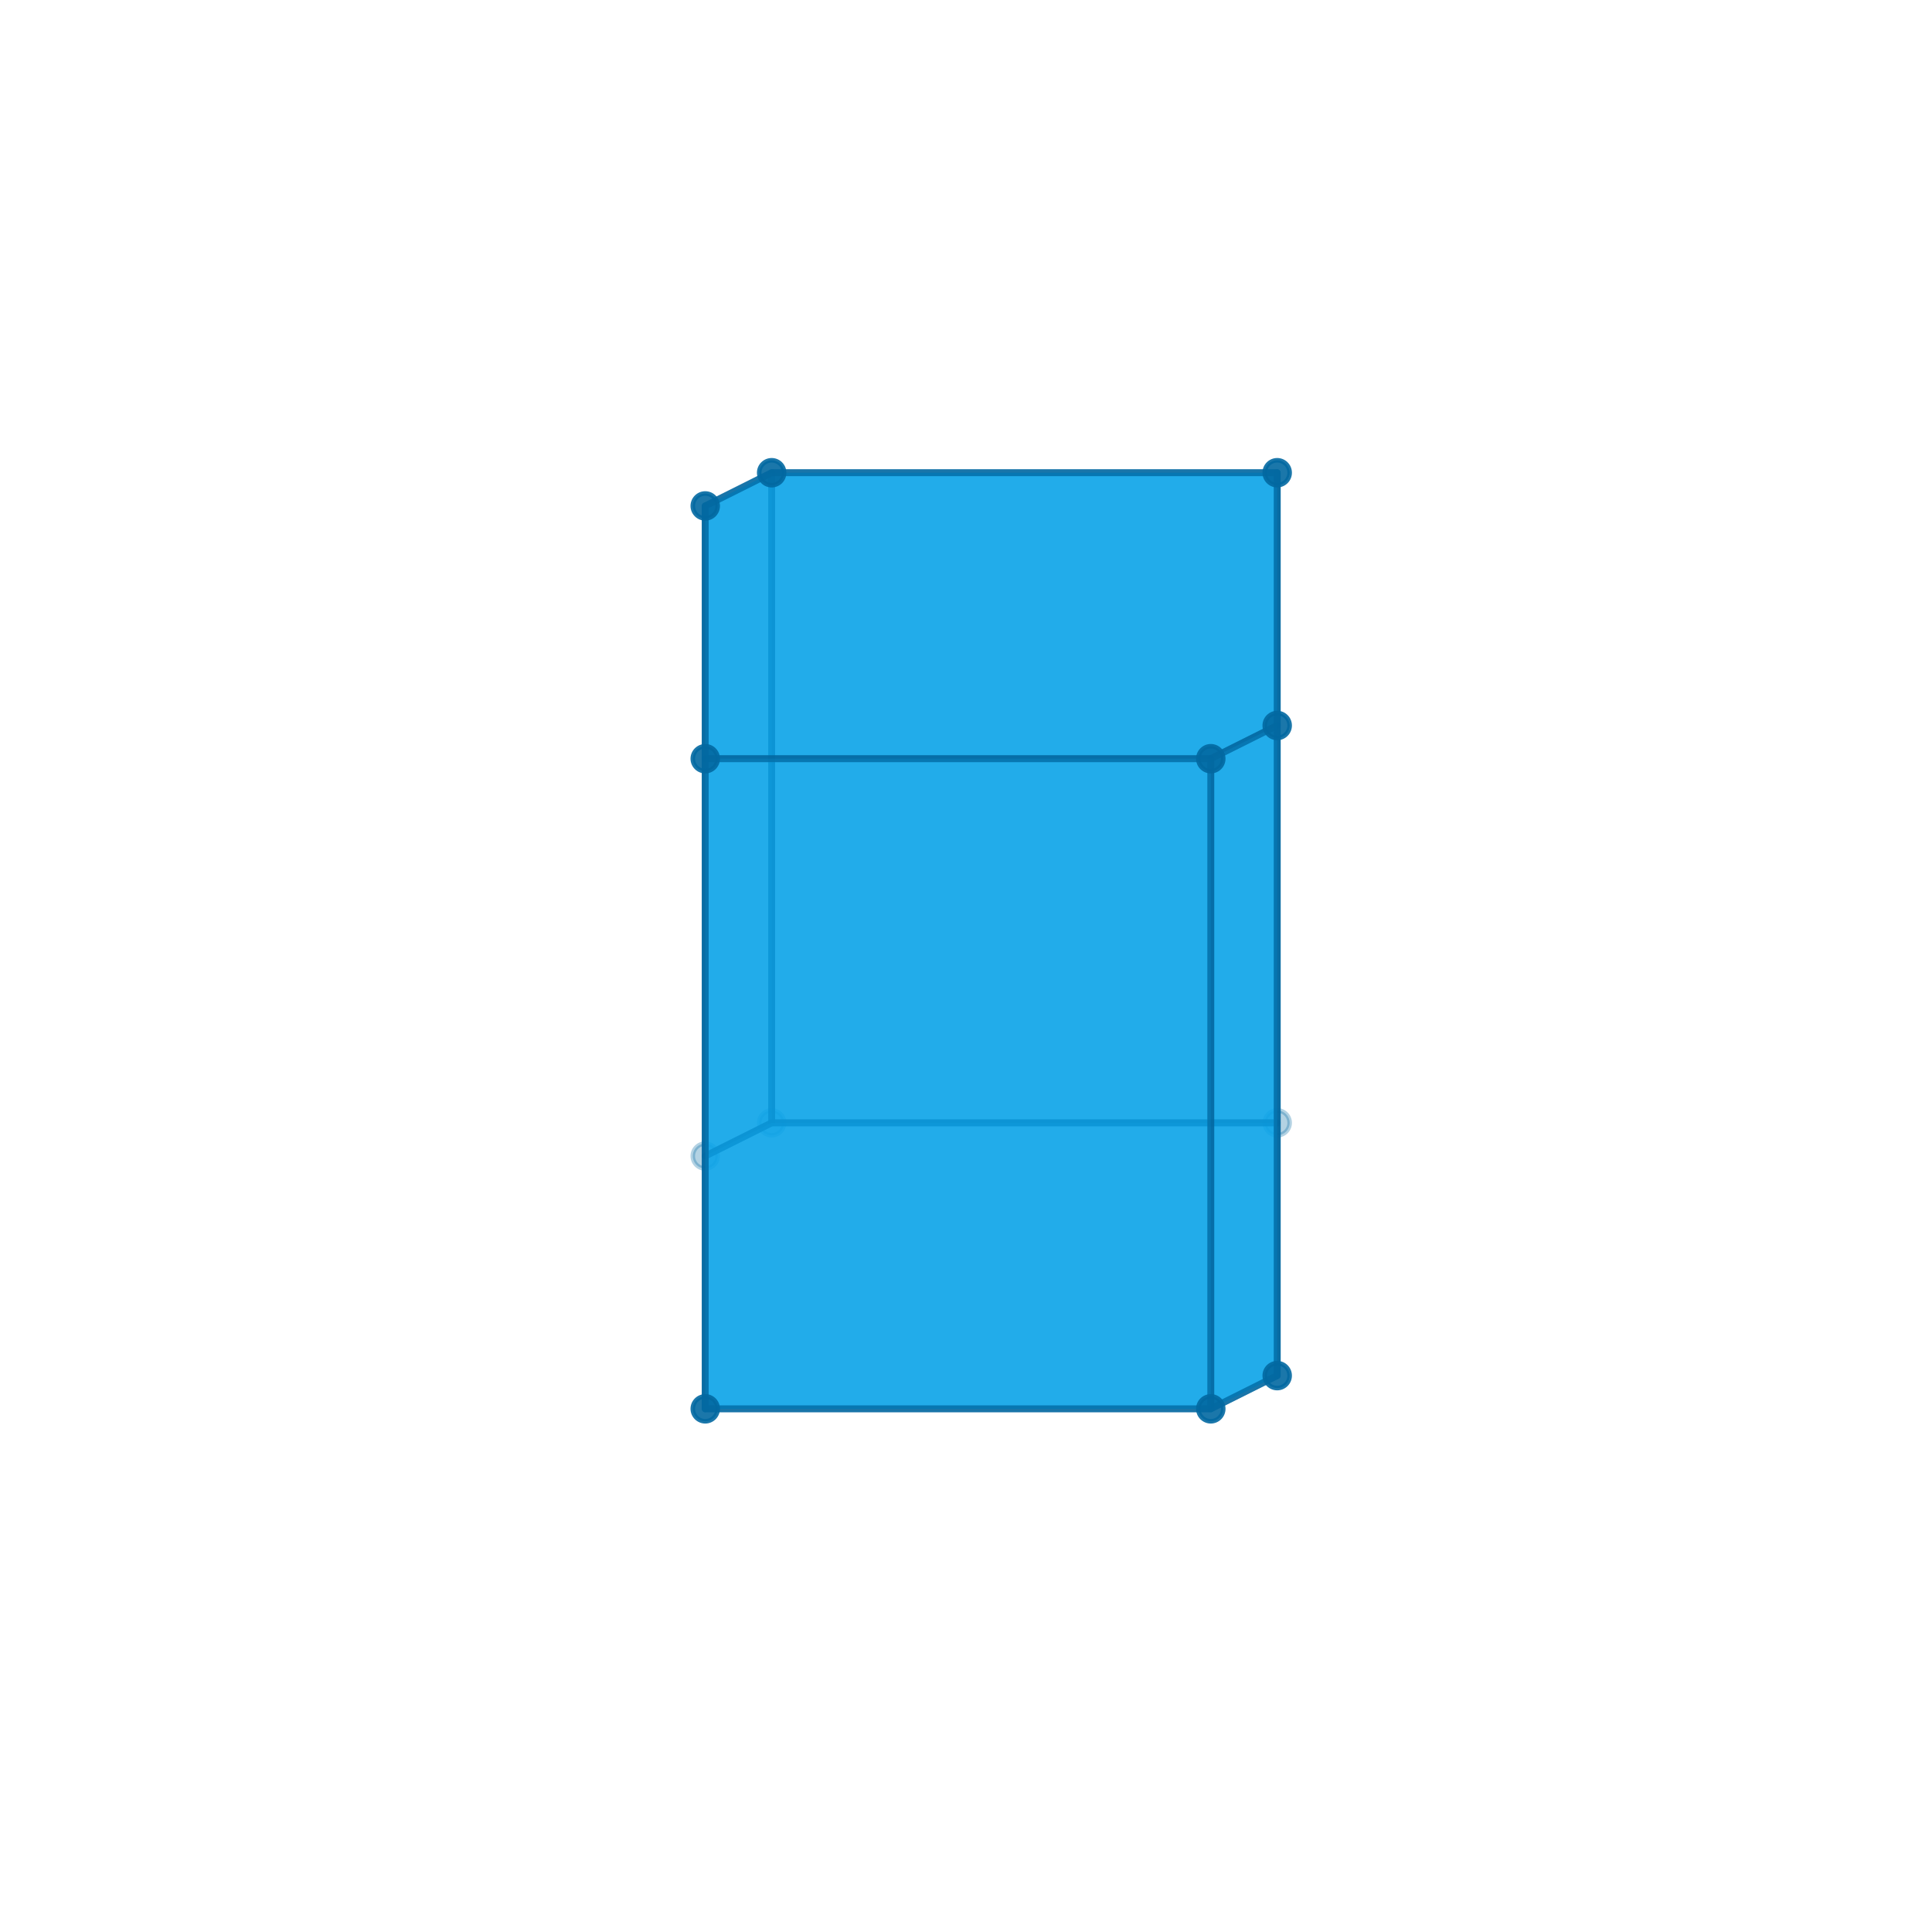
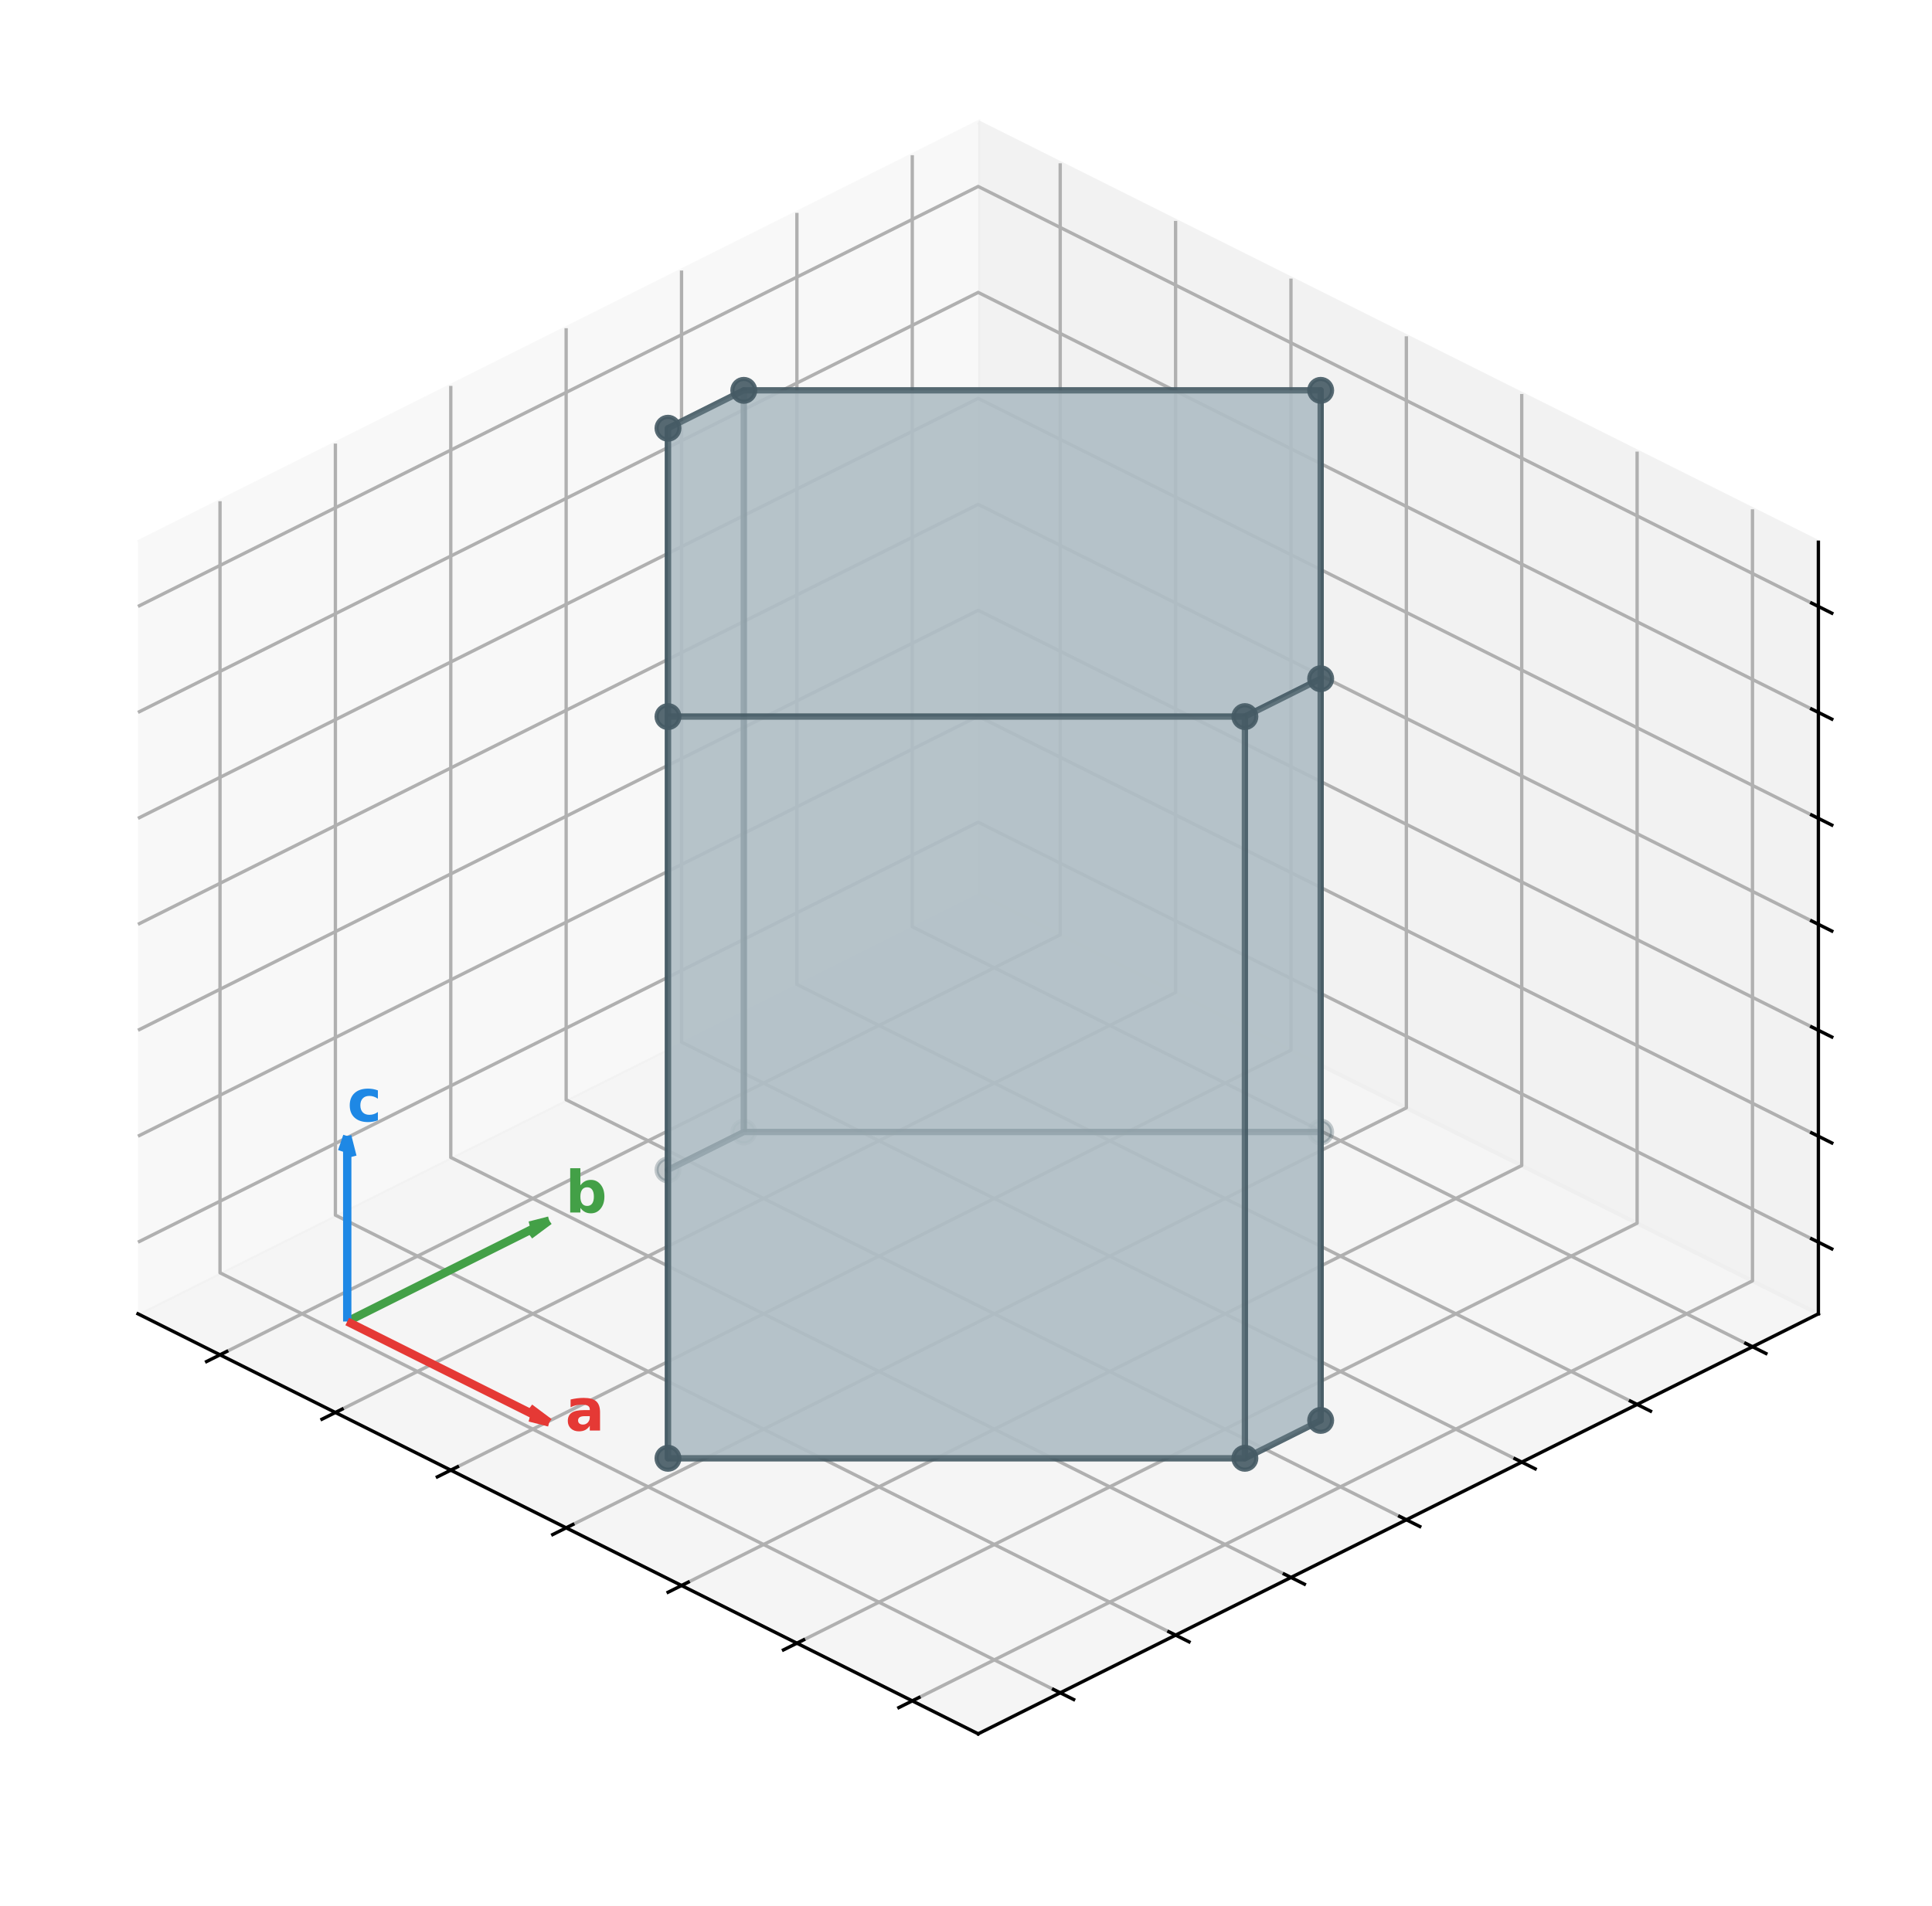
- <svg xmlns="http://www.w3.org/2000/svg" xmlns:xlink="http://www.w3.org/1999/xlink" width="424.8pt" height="424.8pt" viewBox="0 0 424.8 424.8" version="1.1">
+ <svg xmlns="http://www.w3.org/2000/svg" xmlns:xlink="http://www.w3.org/1999/xlink" width="464.059pt" height="457.92pt" viewBox="0 0 464.059 457.92" version="1.1">
  <defs>
    <style type="text/css">*{stroke-linejoin: round; stroke-linecap: butt}</style>
  </defs>
  <g id="figure_1">
    <g id="patch_1">
-       <path d="M 0 424.8  L 424.8 424.8  L 424.8 0  L 0 0  z " style="fill: #ffffff" />
+       <path d="M 0 457.92  L 464.059 457.92  L 464.059 0  L 0 0  z " style="fill: #ffffff" />
    </g>
    <g id="patch_2">
-       <path d="M 7.2 417.6  L 417.6 417.6  L 417.6 7.2  L 7.2 7.2  z " style="fill: #ffffff" />
+       <path d="M 7.2 450.72  L 450.72 450.72  L 450.72 7.2  L 7.2 7.2  z " style="fill: #ffffff" />
+     </g>
+     <g id="pane3d_1">
+       <g id="patch_3">
+         <path d="M 33.141 315.655  L 234.954 214.749  L 234.954 29.372  L 33.141 130.278  " style="fill: #f2f2f2; opacity: 0.5; stroke: #f2f2f2; stroke-linejoin: miter" />
+       </g>
+     </g>
+     <g id="pane3d_2">
+       <g id="patch_4">
+         <path d="M 234.954 214.749  L 436.766 315.655  L 436.766 130.278  L 234.954 29.372  " style="fill: #e6e6e6; opacity: 0.5; stroke: #e6e6e6; stroke-linejoin: miter" />
+       </g>
+     </g>
+     <g id="pane3d_3">
+       <g id="patch_5">
+         <path d="M 33.141 315.655  L 234.954 416.561  L 436.766 315.655  L 234.954 214.749  " style="fill: #ececec; opacity: 0.5; stroke: #ececec; stroke-linejoin: miter" />
+       </g>
+     </g>
+     <g id="grid3d_1">
+       <g id="Line3DCollection_1">
+         <path d="M 52.847 325.507  L 254.659 224.601  L 254.659 39.225  " style="fill: none; stroke: #b0b0b0; stroke-width: 0.8" />
+         <path d="M 80.561 339.364  L 282.373 238.458  L 282.373 53.082  " style="fill: none; stroke: #b0b0b0; stroke-width: 0.8" />
+         <path d="M 108.274 353.221  L 310.086 252.315  L 310.086 66.939  " style="fill: none; stroke: #b0b0b0; stroke-width: 0.8" />
+         <path d="M 135.987 367.078  L 337.8 266.172  L 337.8 80.795  " style="fill: none; stroke: #b0b0b0; stroke-width: 0.8" />
+         <path d="M 163.701 380.934  L 365.513 280.028  L 365.513 94.652  " style="fill: none; stroke: #b0b0b0; stroke-width: 0.8" />
+         <path d="M 191.414 394.791  L 393.226 293.885  L 393.226 108.509  " style="fill: none; stroke: #b0b0b0; stroke-width: 0.8" />
+         <path d="M 219.128 408.648  L 420.94 307.742  L 420.94 122.365  " style="fill: none; stroke: #b0b0b0; stroke-width: 0.8" />
+       </g>
+     </g>
+     <g id="grid3d_2">
+       <g id="Line3DCollection_2">
+         <path d="M 52.847 120.426  L 52.847 305.802  L 254.659 406.708  " style="fill: none; stroke: #b0b0b0; stroke-width: 0.8" />
+         <path d="M 80.561 106.569  L 80.561 291.945  L 282.373 392.851  " style="fill: none; stroke: #b0b0b0; stroke-width: 0.8" />
+         <path d="M 108.274 92.712  L 108.274 278.088  L 310.086 378.994  " style="fill: none; stroke: #b0b0b0; stroke-width: 0.8" />
+         <path d="M 135.987 78.855  L 135.987 264.232  L 337.8 365.138  " style="fill: none; stroke: #b0b0b0; stroke-width: 0.8" />
+         <path d="M 163.701 64.999  L 163.701 250.375  L 365.513 351.281  " style="fill: none; stroke: #b0b0b0; stroke-width: 0.8" />
+         <path d="M 191.414 51.142  L 191.414 236.518  L 393.226 337.424  " style="fill: none; stroke: #b0b0b0; stroke-width: 0.8" />
+         <path d="M 219.128 37.285  L 219.128 222.661  L 420.94 323.567  " style="fill: none; stroke: #b0b0b0; stroke-width: 0.8" />
+       </g>
+     </g>
+     <g id="grid3d_3">
+       <g id="Line3DCollection_3">
+         <path d="M 436.766 298.445  L 234.954 197.539  L 33.141 298.445  " style="fill: none; stroke: #b0b0b0; stroke-width: 0.8" />
+         <path d="M 436.766 272.988  L 234.954 172.082  L 33.141 272.988  " style="fill: none; stroke: #b0b0b0; stroke-width: 0.8" />
+         <path d="M 436.766 247.532  L 234.954 146.626  L 33.141 247.532  " style="fill: none; stroke: #b0b0b0; stroke-width: 0.8" />
+         <path d="M 436.766 222.076  L 234.954 121.169  L 33.141 222.076  " style="fill: none; stroke: #b0b0b0; stroke-width: 0.8" />
+         <path d="M 436.766 196.619  L 234.954 95.713  L 33.141 196.619  " style="fill: none; stroke: #b0b0b0; stroke-width: 0.8" />
+         <path d="M 436.766 171.163  L 234.954 70.257  L 33.141 171.163  " style="fill: none; stroke: #b0b0b0; stroke-width: 0.8" />
+         <path d="M 436.766 145.706  L 234.954 44.8  L 33.141 145.706  " style="fill: none; stroke: #b0b0b0; stroke-width: 0.8" />
+       </g>
+     </g>
+     <g id="axis3d_1">
+       <g id="line2d_1">
+         <path d="M 33.141 315.655  L 234.954 416.561  " style="fill: none; stroke: #000000; stroke-width: 0.8; stroke-linecap: square" />
+       </g>
+       <g id="xtick_1">
+         <g id="line2d_2">
+           <path d="M 54.462 324.7  L 49.618 327.122  " style="fill: none; stroke: #000000; stroke-width: 0.8; stroke-linecap: square" />
+         </g>
+       </g>
+       <g id="xtick_2">
+         <g id="line2d_3">
+           <path d="M 82.175 338.557  L 77.332 340.979  " style="fill: none; stroke: #000000; stroke-width: 0.8; stroke-linecap: square" />
+         </g>
+       </g>
+       <g id="xtick_3">
+         <g id="line2d_4">
+           <path d="M 109.888 352.414  L 105.045 354.835  " style="fill: none; stroke: #000000; stroke-width: 0.8; stroke-linecap: square" />
+         </g>
+       </g>
+       <g id="xtick_4">
+         <g id="line2d_5">
+           <path d="M 137.602 366.27  L 132.758 368.692  " style="fill: none; stroke: #000000; stroke-width: 0.8; stroke-linecap: square" />
+         </g>
+       </g>
+       <g id="xtick_5">
+         <g id="line2d_6">
+           <path d="M 165.315 380.127  L 160.472 382.549  " style="fill: none; stroke: #000000; stroke-width: 0.8; stroke-linecap: square" />
+         </g>
+       </g>
+       <g id="xtick_6">
+         <g id="line2d_7">
+           <path d="M 193.029 393.984  L 188.185 396.406  " style="fill: none; stroke: #000000; stroke-width: 0.8; stroke-linecap: square" />
+         </g>
+       </g>
+       <g id="xtick_7">
+         <g id="line2d_8">
+           <path d="M 220.742 407.841  L 215.899 410.262  " style="fill: none; stroke: #000000; stroke-width: 0.8; stroke-linecap: square" />
+         </g>
+       </g>
+     </g>
+     <g id="axis3d_2">
+       <g id="line2d_9">
+         <path d="M 436.766 315.655  L 234.954 416.561  " style="fill: none; stroke: #000000; stroke-width: 0.8; stroke-linecap: square" />
+       </g>
+       <g id="xtick_8">
+         <g id="line2d_10">
+           <path d="M 253.045 405.901  L 257.888 408.322  " style="fill: none; stroke: #000000; stroke-width: 0.8; stroke-linecap: square" />
+         </g>
+       </g>
+       <g id="xtick_9">
+         <g id="line2d_11">
+           <path d="M 280.758 392.044  L 285.602 394.466  " style="fill: none; stroke: #000000; stroke-width: 0.8; stroke-linecap: square" />
+         </g>
+       </g>
+       <g id="xtick_10">
+         <g id="line2d_12">
+           <path d="M 308.472 378.187  L 313.315 380.609  " style="fill: none; stroke: #000000; stroke-width: 0.8; stroke-linecap: square" />
+         </g>
+       </g>
+       <g id="xtick_11">
+         <g id="line2d_13">
+           <path d="M 336.185 364.33  L 341.028 366.752  " style="fill: none; stroke: #000000; stroke-width: 0.8; stroke-linecap: square" />
+         </g>
+       </g>
+       <g id="xtick_12">
+         <g id="line2d_14">
+           <path d="M 363.898 350.474  L 368.742 352.895  " style="fill: none; stroke: #000000; stroke-width: 0.8; stroke-linecap: square" />
+         </g>
+       </g>
+       <g id="xtick_13">
+         <g id="line2d_15">
+           <path d="M 391.612 336.617  L 396.455 339.039  " style="fill: none; stroke: #000000; stroke-width: 0.8; stroke-linecap: square" />
+         </g>
+       </g>
+       <g id="xtick_14">
+         <g id="line2d_16">
+           <path d="M 419.325 322.76  L 424.169 325.182  " style="fill: none; stroke: #000000; stroke-width: 0.8; stroke-linecap: square" />
+         </g>
+       </g>
+     </g>
+     <g id="axis3d_3">
+       <g id="line2d_17">
+         <path d="M 436.766 315.655  L 436.766 130.278  " style="fill: none; stroke: #000000; stroke-width: 0.8; stroke-linecap: square" />
+       </g>
+       <g id="xtick_15">
+         <g id="line2d_18">
+           <path d="M 435.151 297.638  L 439.995 300.059  " style="fill: none; stroke: #000000; stroke-width: 0.8; stroke-linecap: square" />
+         </g>
+       </g>
+       <g id="xtick_16">
+         <g id="line2d_19">
+           <path d="M 435.151 272.181  L 439.995 274.603  " style="fill: none; stroke: #000000; stroke-width: 0.8; stroke-linecap: square" />
+         </g>
+       </g>
+       <g id="xtick_17">
+         <g id="line2d_20">
+           <path d="M 435.151 246.725  L 439.995 249.146  " style="fill: none; stroke: #000000; stroke-width: 0.8; stroke-linecap: square" />
+         </g>
+       </g>
+       <g id="xtick_18">
+         <g id="line2d_21">
+           <path d="M 435.151 221.268  L 439.995 223.69  " style="fill: none; stroke: #000000; stroke-width: 0.8; stroke-linecap: square" />
+         </g>
+       </g>
+       <g id="xtick_19">
+         <g id="line2d_22">
+           <path d="M 435.151 195.812  L 439.995 198.234  " style="fill: none; stroke: #000000; stroke-width: 0.8; stroke-linecap: square" />
+         </g>
+       </g>
+       <g id="xtick_20">
+         <g id="line2d_23">
+           <path d="M 435.151 170.355  L 439.995 172.777  " style="fill: none; stroke: #000000; stroke-width: 0.8; stroke-linecap: square" />
+         </g>
+       </g>
+       <g id="xtick_21">
+         <g id="line2d_24">
+           <path d="M 435.151 144.899  L 439.995 147.321  " style="fill: none; stroke: #000000; stroke-width: 0.8; stroke-linecap: square" />
+         </g>
+       </g>
    </g>
    <g id="axes_1">
      <g id="Path3DCollection_1">
        <defs>
-           <path id="C0_0_1668b5387a" d="M 0 2.739  C 0.726 2.739 1.423 2.45 1.936 1.936  C 2.45 1.423 2.739 0.726 2.739 -0  C 2.739 -0.726 2.45 -1.423 1.936 -1.936  C 1.423 -2.45 0.726 -2.739 0 -2.739  C -0.726 -2.739 -1.423 -2.45 -1.936 -1.936  C -2.45 -1.423 -2.739 -0.726 -2.739 0  C -2.739 0.726 -2.45 1.423 -1.936 1.936  C -1.423 2.45 -0.726 2.739 0 2.739  z " />
+           <path id="C0_0_60abce9154" d="M 0 2.739  C 0.726 2.739 1.423 2.45 1.936 1.936  C 2.45 1.423 2.739 0.726 2.739 -0  C 2.739 -0.726 2.45 -1.423 1.936 -1.936  C 1.423 -2.45 0.726 -2.739 0 -2.739  C -0.726 -2.739 -1.423 -2.45 -1.936 -1.936  C -2.45 -1.423 -2.739 -0.726 -2.739 0  C -2.739 0.726 -2.45 1.423 -1.936 1.936  C -1.423 2.45 -0.726 2.739 0 2.739  z " />
        </defs>
-         <g clip-path="url(#pe34d40a730)">
-           <use xlink:href="#C0_0_1668b5387a" x="280.825" y="246.887" style="fill: #0369a1; fill-opacity: 0.3; stroke: #0369a1; stroke-opacity: 0.3" />
-         </g>
-         <g clip-path="url(#pe34d40a730)">
-           <use xlink:href="#C0_0_1668b5387a" x="169.669" y="246.887" style="fill: #0369a1; fill-opacity: 0.3; stroke: #0369a1; stroke-opacity: 0.3" />
-         </g>
-         <g clip-path="url(#pe34d40a730)">
-           <use xlink:href="#C0_0_1668b5387a" x="155.067" y="254.188" style="fill: #0369a1; fill-opacity: 0.3; stroke: #0369a1; stroke-opacity: 0.3" />
-         </g>
+         <g clip-path="url(#p0f022878ff)">
+           <use xlink:href="#C0_0_60abce9154" x="317.219" y="271.98" style="fill: #455a64; fill-opacity: 0.3; stroke: #455a64; stroke-opacity: 0.3" />
+         </g>
+         <g clip-path="url(#p0f022878ff)">
+           <use xlink:href="#C0_0_60abce9154" x="178.652" y="271.98" style="fill: #455a64; fill-opacity: 0.3; stroke: #455a64; stroke-opacity: 0.3" />
+         </g>
+         <g clip-path="url(#p0f022878ff)">
+           <use xlink:href="#C0_0_60abce9154" x="160.448" y="281.082" style="fill: #455a64; fill-opacity: 0.3; stroke: #455a64; stroke-opacity: 0.3" />
+         </g>
+       </g>
+       <g id="text_1">
+         <g style="fill: #e53935" transform="translate(135.783 343.6951) scale(0.14 -0.14)">
+           <defs>
+             <path id="DejaVuSans-Bold-61" d="M 2106 1575  Q 1756 1575 1579 1456  Q 1403 1338 1403 1106  Q 1403 894 1545 773  Q 1688 653 1941 653  Q 2256 653 2472 879  Q 2688 1106 2688 1447  L 2688 1575  L 2106 1575  z M 3816 1997  L 3816 0  L 2688 0  L 2688 519  Q 2463 200 2181 54  Q 1900 -91 1497 -91  Q 953 -91 614 226  Q 275 544 275 1050  Q 275 1666 698 1953  Q 1122 2241 2028 2241  L 2688 2241  L 2688 2328  Q 2688 2594 2478 2717  Q 2269 2841 1825 2841  Q 1466 2841 1156 2769  Q 847 2697 581 2553  L 581 3406  Q 941 3494 1303 3539  Q 1666 3584 2028 3584  Q 2975 3584 3395 3211  Q 3816 2838 3816 1997  z " transform="scale(0.015625)" />
+           </defs>
+           <use xlink:href="#DejaVuSans-Bold-61" />
+         </g>
+       </g>
+       <g id="text_2">
+         <g style="fill: #43a047" transform="translate(135.783 291.3167) scale(0.14 -0.14)">
+           <defs>
+             <path id="DejaVuSans-Bold-62" d="M 2400 722  Q 2759 722 2948 984  Q 3138 1247 3138 1747  Q 3138 2247 2948 2509  Q 2759 2772 2400 2772  Q 2041 2772 1848 2508  Q 1656 2244 1656 1747  Q 1656 1250 1848 986  Q 2041 722 2400 722  z M 1656 2988  Q 1888 3294 2169 3439  Q 2450 3584 2816 3584  Q 3463 3584 3878 3070  Q 4294 2556 4294 1747  Q 4294 938 3878 423  Q 3463 -91 2816 -91  Q 2450 -91 2169 54  Q 1888 200 1656 506  L 1656 0  L 538 0  L 538 4863  L 1656 4863  L 1656 2988  z " transform="scale(0.015625)" />
+           </defs>
+           <use xlink:href="#DejaVuSans-Bold-62" />
+         </g>
+       </g>
+       <g id="text_3">
+         <g style="fill: #1e88e5" transform="translate(83.40454 269.3932) scale(0.14 -0.14)">
+           <defs>
+             <path id="DejaVuSans-Bold-63" d="M 3366 3391  L 3366 2478  Q 3138 2634 2908 2709  Q 2678 2784 2431 2784  Q 1963 2784 1702 2511  Q 1441 2238 1441 1747  Q 1441 1256 1702 982  Q 1963 709 2431 709  Q 2694 709 2930 787  Q 3166 866 3366 1019  L 3366 103  Q 3103 6 2833 -42  Q 2563 -91 2291 -91  Q 1344 -91 809 395  Q 275 881 275 1747  Q 275 2613 809 3098  Q 1344 3584 2291 3584  Q 2566 3584 2833 3536  Q 3100 3488 3366 3391  z " transform="scale(0.015625)" />
+           </defs>
+           <use xlink:href="#DejaVuSans-Bold-63" />
+         </g>
+       </g>
+       <g id="Line3DCollection_4">
+         <path d="M 131.903 293.257  L 83.405 317.506  " clip-path="url(#p0f022878ff)" style="fill: none; stroke: #43a047; stroke-width: 2" />
+         <path d="M 131.903 293.257  L 127.218 296.752  " clip-path="url(#p0f022878ff)" style="fill: none; stroke: #43a047; stroke-width: 2" />
+         <path d="M 131.903 293.257  L 127.218 294.446  " clip-path="url(#p0f022878ff)" style="fill: none; stroke: #43a047; stroke-width: 2" />
+       </g>
+       <g id="Line3DCollection_5">
+         <path d="M 83.405 272.957  L 83.405 317.506  " clip-path="url(#p0f022878ff)" style="fill: none; stroke: #1e88e5; stroke-width: 2" />
+         <path d="M 83.405 272.957  L 82.149 276.633  " clip-path="url(#p0f022878ff)" style="fill: none; stroke: #1e88e5; stroke-width: 2" />
+         <path d="M 83.405 272.957  L 84.66 277.888  " clip-path="url(#p0f022878ff)" style="fill: none; stroke: #1e88e5; stroke-width: 2" />
+       </g>
+       <g id="Line3DCollection_6">
+         <path d="M 131.903 341.755  L 83.405 317.506  " clip-path="url(#p0f022878ff)" style="fill: none; stroke: #e53935; stroke-width: 2" />
+         <path d="M 131.903 341.755  L 127.218 340.566  " clip-path="url(#p0f022878ff)" style="fill: none; stroke: #e53935; stroke-width: 2" />
+         <path d="M 131.903 341.755  L 127.218 338.26  " clip-path="url(#p0f022878ff)" style="fill: none; stroke: #e53935; stroke-width: 2" />
      </g>
      <g id="Poly3DCollection_1">
-         <path d="M 280.825 246.887  L 169.669 246.887  L 169.669 103.942  L 280.825 103.942  z " clip-path="url(#pe34d40a730)" style="fill: #0ea5e9; fill-opacity: 0.7; stroke: #0369a1; stroke-opacity: 0.7; stroke-width: 1.5" />
-         <path d="M 169.669 246.887  L 155.067 254.188  L 155.067 111.244  L 169.669 103.942  z " clip-path="url(#pe34d40a730)" style="fill: #0ea5e9; fill-opacity: 0.7; stroke: #0369a1; stroke-opacity: 0.7; stroke-width: 1.5" />
-         <path d="M 280.825 246.887  L 280.825 302.465  L 266.223 309.766  L 155.067 309.766  L 155.067 254.188  L 169.669 246.887  z " clip-path="url(#pe34d40a730)" style="fill: #0ea5e9; fill-opacity: 0.7; stroke: #0369a1; stroke-opacity: 0.7; stroke-width: 1.5" />
-         <path d="M 280.825 103.942  L 280.825 159.52  L 280.825 302.465  L 280.825 246.887  z " clip-path="url(#pe34d40a730)" style="fill: #0ea5e9; fill-opacity: 0.7; stroke: #0369a1; stroke-opacity: 0.7; stroke-width: 1.5" />
-         <path d="M 155.067 166.821  L 155.067 111.244  L 155.067 254.188  L 155.067 309.766  z " clip-path="url(#pe34d40a730)" style="fill: #0ea5e9; fill-opacity: 0.7; stroke: #0369a1; stroke-opacity: 0.7; stroke-width: 1.5" />
-         <path d="M 155.067 111.244  L 155.067 166.821  L 266.223 166.821  L 280.825 159.52  L 280.825 103.942  L 169.669 103.942  z " clip-path="url(#pe34d40a730)" style="fill: #0ea5e9; fill-opacity: 0.7; stroke: #0369a1; stroke-opacity: 0.7; stroke-width: 1.5" />
-         <path d="M 280.825 159.52  L 266.223 166.821  L 266.223 309.766  L 280.825 302.465  z " clip-path="url(#pe34d40a730)" style="fill: #0ea5e9; fill-opacity: 0.7; stroke: #0369a1; stroke-opacity: 0.7; stroke-width: 1.5" />
-         <path d="M 155.067 309.766  L 266.223 309.766  L 266.223 166.821  L 155.067 166.821  z " clip-path="url(#pe34d40a730)" style="fill: #0ea5e9; fill-opacity: 0.7; stroke: #0369a1; stroke-opacity: 0.7; stroke-width: 1.5" />
+         <path d="M 317.219 271.98  L 178.652 271.98  L 178.652 93.785  L 317.219 93.785  z " clip-path="url(#p0f022878ff)" style="fill: #b0bec5; fill-opacity: 0.7; stroke: #455a64; stroke-opacity: 0.7; stroke-width: 1.5" />
+         <path d="M 178.652 271.98  L 160.448 281.082  L 160.448 102.887  L 178.652 93.785  z " clip-path="url(#p0f022878ff)" style="fill: #b0bec5; fill-opacity: 0.7; stroke: #455a64; stroke-opacity: 0.7; stroke-width: 1.5" />
+         <path d="M 317.219 271.98  L 317.219 341.264  L 299.015 350.366  L 160.448 350.366  L 160.448 281.082  L 178.652 271.98  z " clip-path="url(#p0f022878ff)" style="fill: #b0bec5; fill-opacity: 0.7; stroke: #455a64; stroke-opacity: 0.7; stroke-width: 1.5" />
+         <path d="M 317.219 93.785  L 317.219 163.069  L 317.219 341.264  L 317.219 271.98  z " clip-path="url(#p0f022878ff)" style="fill: #b0bec5; fill-opacity: 0.7; stroke: #455a64; stroke-opacity: 0.7; stroke-width: 1.5" />
+         <path d="M 160.448 172.171  L 160.448 102.887  L 160.448 281.082  L 160.448 350.366  z " clip-path="url(#p0f022878ff)" style="fill: #b0bec5; fill-opacity: 0.7; stroke: #455a64; stroke-opacity: 0.7; stroke-width: 1.5" />
+         <path d="M 160.448 102.887  L 160.448 172.171  L 299.015 172.171  L 317.219 163.069  L 317.219 93.785  L 178.652 93.785  z " clip-path="url(#p0f022878ff)" style="fill: #b0bec5; fill-opacity: 0.7; stroke: #455a64; stroke-opacity: 0.7; stroke-width: 1.5" />
+         <path d="M 317.219 163.069  L 299.015 172.171  L 299.015 350.366  L 317.219 341.264  z " clip-path="url(#p0f022878ff)" style="fill: #b0bec5; fill-opacity: 0.7; stroke: #455a64; stroke-opacity: 0.7; stroke-width: 1.5" />
+         <path d="M 160.448 350.366  L 299.015 350.366  L 299.015 172.171  L 160.448 172.171  z " clip-path="url(#p0f022878ff)" style="fill: #b0bec5; fill-opacity: 0.7; stroke: #455a64; stroke-opacity: 0.7; stroke-width: 1.5" />
      </g>
      <g id="Path3DCollection_2">
        <defs>
-           <path id="C1_0_502cb7e89a" d="M 0 2.739  C 0.726 2.739 1.423 2.45 1.936 1.936  C 2.45 1.423 2.739 0.726 2.739 -0  C 2.739 -0.726 2.45 -1.423 1.936 -1.936  C 1.423 -2.45 0.726 -2.739 0 -2.739  C -0.726 -2.739 -1.423 -2.45 -1.936 -1.936  C -2.45 -1.423 -2.739 -0.726 -2.739 0  C -2.739 0.726 -2.45 1.423 -1.936 1.936  C -1.423 2.45 -0.726 2.739 0 2.739  z " />
+           <path id="C1_0_2268ee5a82" d="M 0 2.739  C 0.726 2.739 1.423 2.45 1.936 1.936  C 2.45 1.423 2.739 0.726 2.739 -0  C 2.739 -0.726 2.45 -1.423 1.936 -1.936  C 1.423 -2.45 0.726 -2.739 0 -2.739  C -0.726 -2.739 -1.423 -2.45 -1.936 -1.936  C -2.45 -1.423 -2.739 -0.726 -2.739 0  C -2.739 0.726 -2.45 1.423 -1.936 1.936  C -1.423 2.45 -0.726 2.739 0 2.739  z " />
        </defs>
-         <g clip-path="url(#pe34d40a730)">
-           <use xlink:href="#C1_0_502cb7e89a" x="280.825" y="103.942" style="fill: #0369a1; fill-opacity: 0.9; stroke: #0369a1; stroke-opacity: 0.9" />
-         </g>
-         <g clip-path="url(#pe34d40a730)">
-           <use xlink:href="#C1_0_502cb7e89a" x="169.669" y="103.942" style="fill: #0369a1; fill-opacity: 0.9; stroke: #0369a1; stroke-opacity: 0.9" />
-         </g>
-         <g clip-path="url(#pe34d40a730)">
-           <use xlink:href="#C1_0_502cb7e89a" x="155.067" y="111.244" style="fill: #0369a1; fill-opacity: 0.9; stroke: #0369a1; stroke-opacity: 0.9" />
-         </g>
-         <g clip-path="url(#pe34d40a730)">
-           <use xlink:href="#C1_0_502cb7e89a" x="280.825" y="302.465" style="fill: #0369a1; fill-opacity: 0.9; stroke: #0369a1; stroke-opacity: 0.9" />
-         </g>
-         <g clip-path="url(#pe34d40a730)">
-           <use xlink:href="#C1_0_502cb7e89a" x="155.067" y="309.766" style="fill: #0369a1; fill-opacity: 0.9; stroke: #0369a1; stroke-opacity: 0.9" />
-         </g>
-         <g clip-path="url(#pe34d40a730)">
-           <use xlink:href="#C1_0_502cb7e89a" x="266.223" y="309.766" style="fill: #0369a1; fill-opacity: 0.9; stroke: #0369a1; stroke-opacity: 0.9" />
-         </g>
-         <g clip-path="url(#pe34d40a730)">
-           <use xlink:href="#C1_0_502cb7e89a" x="280.825" y="159.52" style="fill: #0369a1; fill-opacity: 0.9; stroke: #0369a1; stroke-opacity: 0.9" />
-         </g>
-         <g clip-path="url(#pe34d40a730)">
-           <use xlink:href="#C1_0_502cb7e89a" x="155.067" y="166.821" style="fill: #0369a1; fill-opacity: 0.9; stroke: #0369a1; stroke-opacity: 0.9" />
-         </g>
-         <g clip-path="url(#pe34d40a730)">
-           <use xlink:href="#C1_0_502cb7e89a" x="266.223" y="166.821" style="fill: #0369a1; fill-opacity: 0.9; stroke: #0369a1; stroke-opacity: 0.9" />
+         <g clip-path="url(#p0f022878ff)">
+           <use xlink:href="#C1_0_2268ee5a82" x="317.219" y="93.785" style="fill: #455a64; fill-opacity: 0.9; stroke: #455a64; stroke-opacity: 0.9" />
+         </g>
+         <g clip-path="url(#p0f022878ff)">
+           <use xlink:href="#C1_0_2268ee5a82" x="178.652" y="93.785" style="fill: #455a64; fill-opacity: 0.9; stroke: #455a64; stroke-opacity: 0.9" />
+         </g>
+         <g clip-path="url(#p0f022878ff)">
+           <use xlink:href="#C1_0_2268ee5a82" x="160.448" y="102.887" style="fill: #455a64; fill-opacity: 0.9; stroke: #455a64; stroke-opacity: 0.9" />
+         </g>
+         <g clip-path="url(#p0f022878ff)">
+           <use xlink:href="#C1_0_2268ee5a82" x="317.219" y="341.264" style="fill: #455a64; fill-opacity: 0.9; stroke: #455a64; stroke-opacity: 0.9" />
+         </g>
+         <g clip-path="url(#p0f022878ff)">
+           <use xlink:href="#C1_0_2268ee5a82" x="160.448" y="350.366" style="fill: #455a64; fill-opacity: 0.9; stroke: #455a64; stroke-opacity: 0.9" />
+         </g>
+         <g clip-path="url(#p0f022878ff)">
+           <use xlink:href="#C1_0_2268ee5a82" x="299.015" y="350.366" style="fill: #455a64; fill-opacity: 0.9; stroke: #455a64; stroke-opacity: 0.9" />
+         </g>
+         <g clip-path="url(#p0f022878ff)">
+           <use xlink:href="#C1_0_2268ee5a82" x="317.219" y="163.069" style="fill: #455a64; fill-opacity: 0.9; stroke: #455a64; stroke-opacity: 0.9" />
+         </g>
+         <g clip-path="url(#p0f022878ff)">
+           <use xlink:href="#C1_0_2268ee5a82" x="160.448" y="172.171" style="fill: #455a64; fill-opacity: 0.9; stroke: #455a64; stroke-opacity: 0.9" />
+         </g>
+         <g clip-path="url(#p0f022878ff)">
+           <use xlink:href="#C1_0_2268ee5a82" x="299.015" y="172.171" style="fill: #455a64; fill-opacity: 0.9; stroke: #455a64; stroke-opacity: 0.9" />
        </g>
      </g>
    </g>
  </g>
  <defs>
-     <clipPath id="pe34d40a730">
-       <rect x="7.2" y="7.2" width="410.4" height="410.4" />
+     <clipPath id="p0f022878ff">
+       <rect x="7.2" y="7.2" width="443.52" height="443.52" />
    </clipPath>
  </defs>
</svg>
